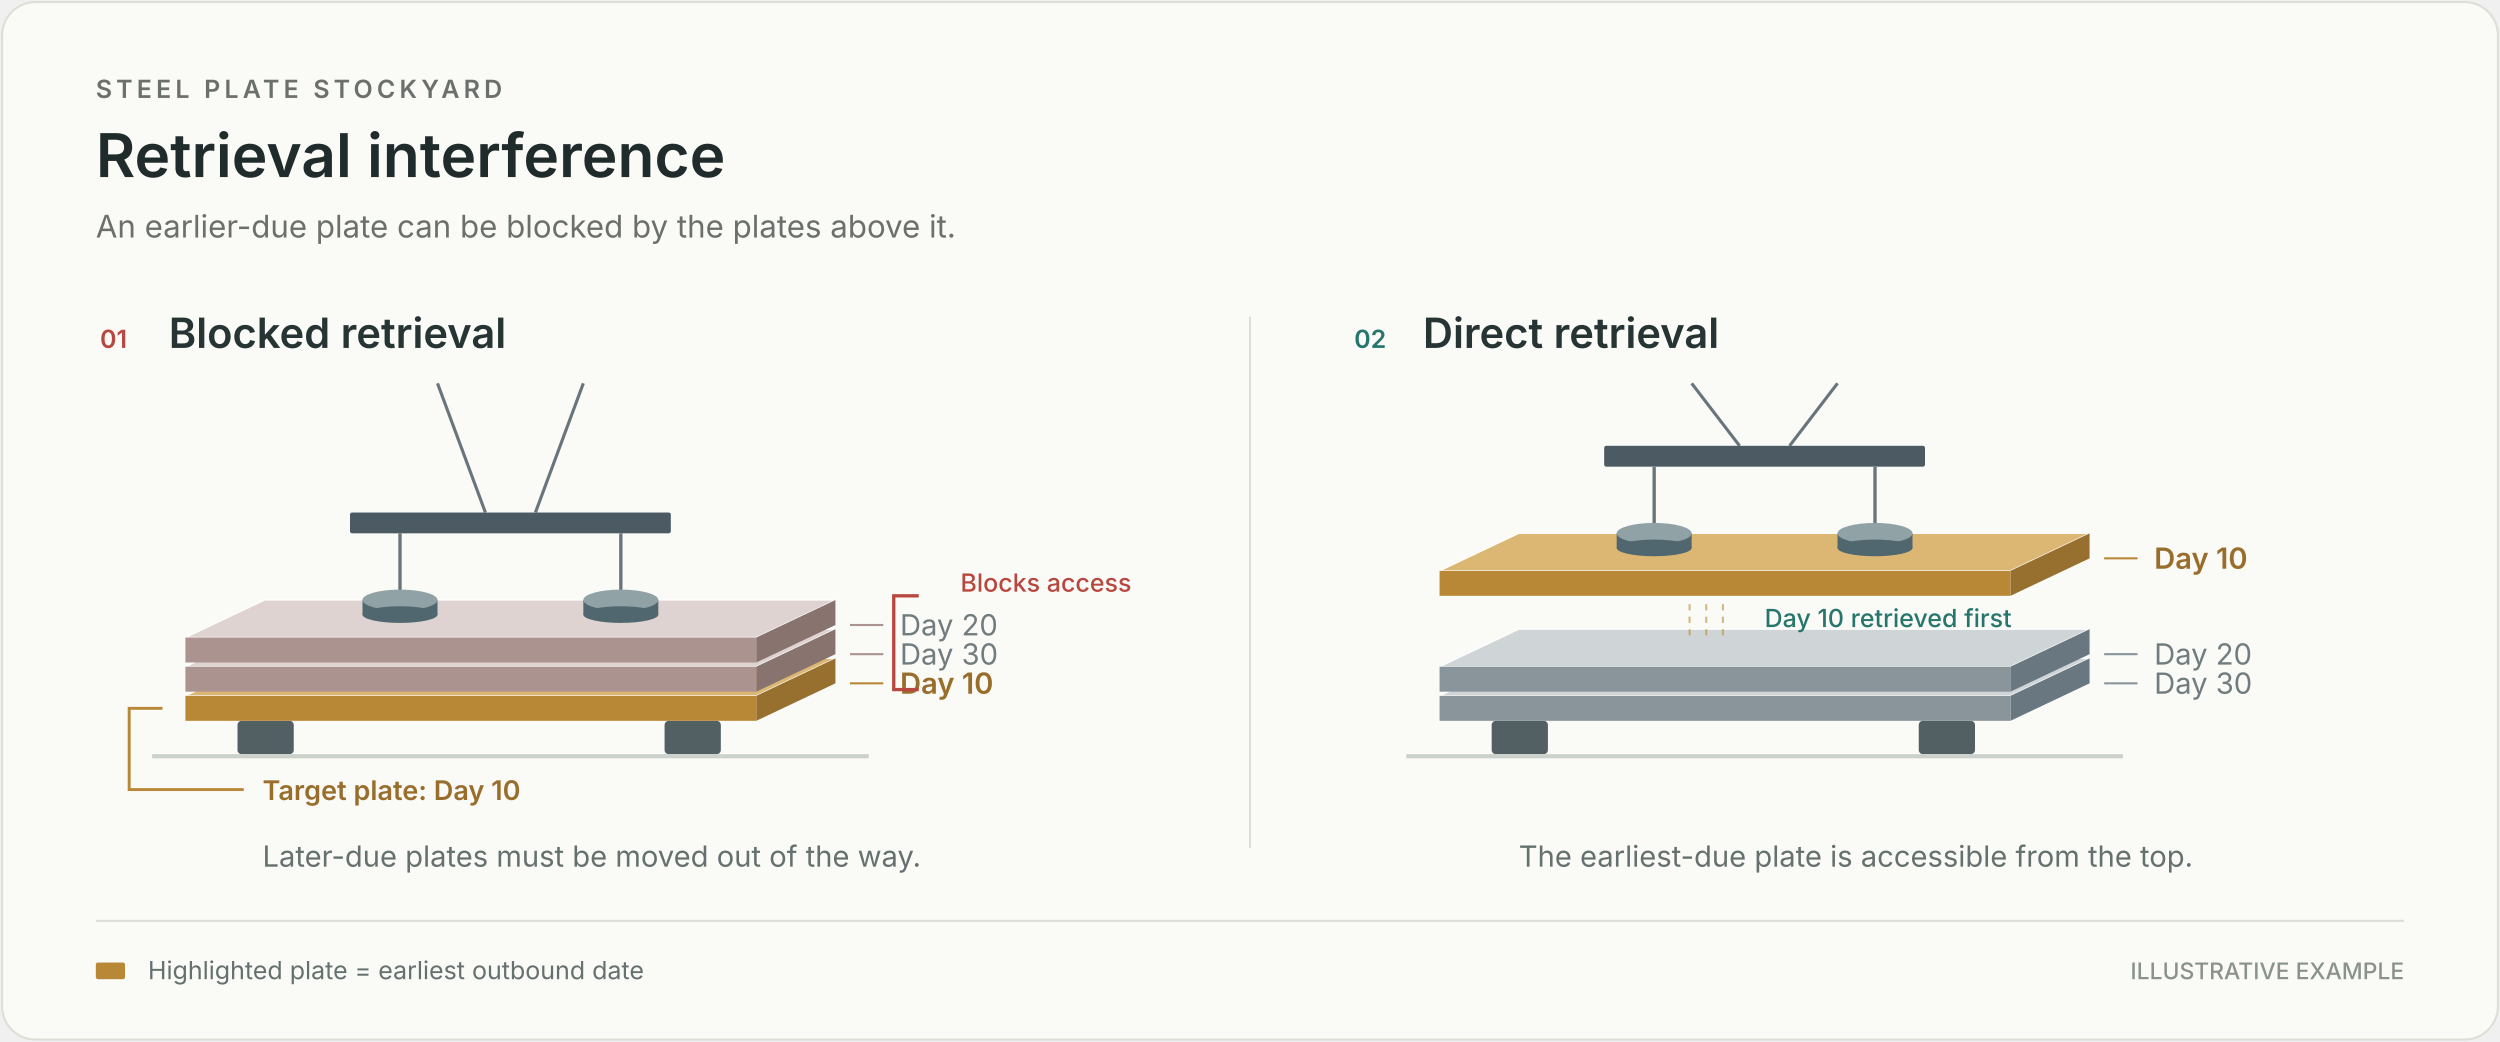
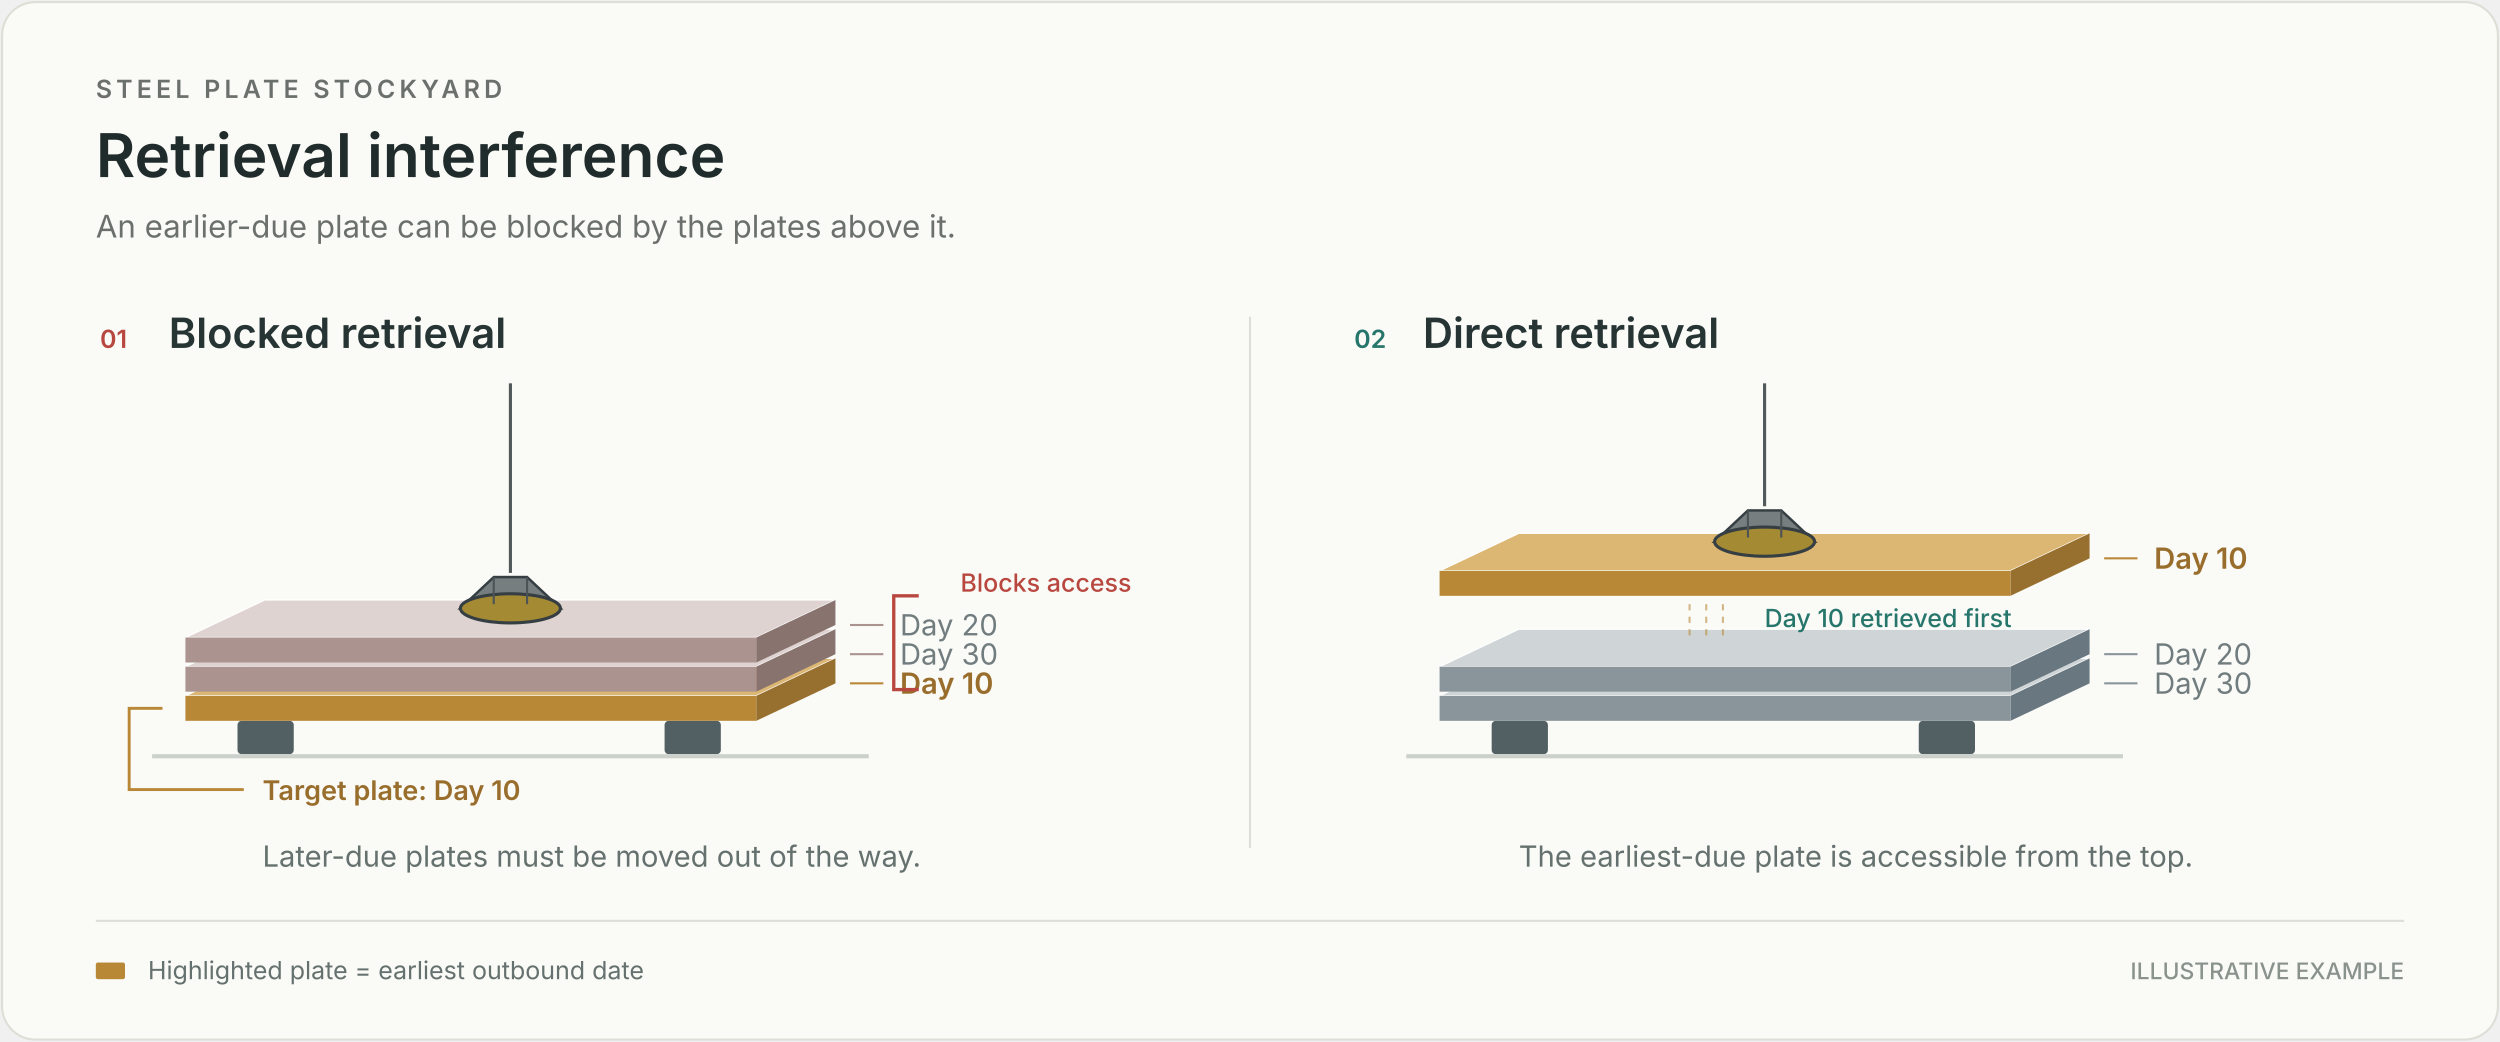
<svg xmlns="http://www.w3.org/2000/svg" width="1200" height="500" viewBox="0 0 1200 500" role="img" aria-labelledby="title desc">
  <defs>
    <marker id="arrow" viewBox="0 0 10 10" refX="8" refY="5" markerWidth="6" markerHeight="6" orient="auto">
      <path d="M0 0L10 5L0 10z" fill="#b8483f" />
    </marker>
  </defs>
  <rect x="1" y="1" width="1198" height="498" rx="16" fill="#fafaf7" stroke="#deded7" />
  <g font-family="Inter, Segoe UI, Arial, sans-serif">
    <text x="46" y="47" font-size="12" letter-spacing="2" fill="#6b706c" font-weight="600">STEEL PLATE STOCKYARD</text>
    <text x="46" y="85" font-size="29" fill="#202b2b" font-weight="600">Retrieval interference</text>
    <text x="46" y="114" font-size="15" fill="#6b706c">An earlier-due plate can be blocked by the plates above it.</text>
    <line x1="600" y1="152" x2="600" y2="407" stroke="#dcded8" />
    <text x="48" y="167" fill="#b8483f" font-size="12" font-weight="600" text-anchor="start">01</text>
    <text x="81" y="167" fill="#263434" font-size="20" font-weight="600" text-anchor="start">Blocked retrieval</text>
    <text x="650" y="167" fill="#27766c" font-size="12" font-weight="600" text-anchor="start">02</text>
    <text x="683" y="167" fill="#263434" font-size="20" font-weight="600" text-anchor="start">Direct retrieval</text>
    <rect x="114" y="346" width="27" height="16" rx="2" fill="#526064" />
    <rect x="319" y="346" width="27" height="16" rx="2" fill="#526064" />
    <path d="M73 363H417" stroke="#ccd1cb" stroke-width="2" />
    <path d="M89 334l38 -18h274l-38 18z" fill="#dcb773" stroke="#ffffff" stroke-width=".6" />
    <path d="M363 334l38 -18v12l-38 18z" fill="#976f2e" />
    <path d="M89 334h274v12H89z" fill="#b98837" />
    <path d="M408 328h16" stroke="#b98837" />
    <text x="432" y="333" fill="#996e2c" font-size="14" font-weight="600" text-anchor="start">Day 10</text>
    <path d="M89 320l38 -18h274l-38 18z" fill="#ded3d1" stroke="#ffffff" stroke-width=".6" />
    <path d="M363 320l38 -18v12l-38 18z" fill="#88736f" />
    <path d="M89 320h274v12H89z" fill="#ab9390" />
    <path d="M408 314h16" stroke="#ab9390" />
    <text x="432" y="319" fill="#717c7e" font-size="14" font-weight="400" text-anchor="start">Day 30</text>
    <path d="M89 306l38 -18h274l-38 18z" fill="#ded3d1" stroke="#ffffff" stroke-width=".6" />
    <path d="M363 306l38 -18v12l-38 18z" fill="#88736f" />
    <path d="M89 306h274v12H89z" fill="#ab9390" />
    <path d="M408 300h16" stroke="#ab9390" />
    <text x="432" y="305" fill="#717c7e" font-size="14" font-weight="400" text-anchor="start">Day 20</text>
-     <path d="M210 184L233 246M280 184L257 246" fill="none" stroke="#68757b" stroke-width="1.5" />
-     <rect x="168" y="246" width="154" height="10" rx="1" fill="#4c5b63" />
-     <path d="M192 256V284" stroke="#68757b" stroke-width="1.6" />
-     <rect x="174" y="288" width="36" height="7" fill="#50676f" />
-     <ellipse cx="192" cy="288" rx="18" ry="5" fill="#91a2a6" />
-     <ellipse cx="192" cy="295" rx="18" ry="4" fill="#50676f" />
-     <path d="M298 256V284" stroke="#68757b" stroke-width="1.6" />
-     <rect x="280" y="288" width="36" height="7" fill="#50676f" />
-     <ellipse cx="298" cy="288" rx="18" ry="5" fill="#91a2a6" />
-     <ellipse cx="298" cy="295" rx="18" ry="4" fill="#50676f" />
+     <path d="M245 184V275" fill="none" stroke="#51595b" stroke-width="1.5" />
+     <path d="M237 277L221 292H269L253 277Z" fill="#777e80" stroke="#353e42" stroke-width="1.2" />
+     <ellipse cx="245" cy="292" rx="24" ry="7" fill="#a58a34" stroke="#353e42" stroke-width="1.5" />
+     <path d="M237 277V290M253 277V290" stroke="#4b5356" stroke-width="1" />
    <path d="M441 286h-12v45h12" fill="none" stroke="#b8483f" stroke-width="1.6" />
    <text x="461" y="284" fill="#b8483f" font-size="12" font-weight="500" text-anchor="start">Blocks access</text>
    <path d="M78 340h-16v39h55" fill="none" stroke="#b98837" stroke-width="1.4" />
    <text x="126" y="384" fill="#996e2c" font-size="13" font-weight="600" text-anchor="start">Target plate: Day 10</text>
    <rect x="716" y="346" width="27" height="16" rx="2" fill="#526064" />
    <rect x="921" y="346" width="27" height="16" rx="2" fill="#526064" />
    <path d="M675 363H1019" stroke="#ccd1cb" stroke-width="2" />
    <path d="M691 334l38 -18h274l-38 18z" fill="#cfd5d7" stroke="#ffffff" stroke-width=".6" />
    <path d="M965 334l38 -18v12l-38 18z" fill="#697780" />
    <path d="M691 334h274v12H691z" fill="#89959b" />
    <path d="M1010 328h16" stroke="#89959b" />
    <text x="1034" y="333" fill="#717c7e" font-size="14" font-weight="400" text-anchor="start">Day 30</text>
    <path d="M691 320l38 -18h274l-38 18z" fill="#cfd5d7" stroke="#ffffff" stroke-width=".6" />
    <path d="M965 320l38 -18v12l-38 18z" fill="#697780" />
    <path d="M691 320h274v12H691z" fill="#89959b" />
    <path d="M1010 314h16" stroke="#89959b" />
    <text x="1034" y="319" fill="#717c7e" font-size="14" font-weight="400" text-anchor="start">Day 20</text>
    <path d="M691 274l38 -18h274l-38 18z" fill="#dcb773" stroke="#ffffff" stroke-width=".6" />
    <path d="M965 274l38 -18v12l-38 18z" fill="#976f2e" />
    <path d="M691 274h274v12H691z" fill="#b98837" />
    <path d="M1010 268h16" stroke="#b98837" />
    <text x="1034" y="273" fill="#996e2c" font-size="14" font-weight="600" text-anchor="start">Day 10</text>
-     <path d="M812 184L835 214M882 184L859 214" fill="none" stroke="#68757b" stroke-width="1.5" />
-     <rect x="770" y="214" width="154" height="10" rx="1" fill="#4c5b63" />
-     <path d="M794 224V252" stroke="#68757b" stroke-width="1.6" />
-     <rect x="776" y="256" width="36" height="7" fill="#50676f" />
-     <ellipse cx="794" cy="256" rx="18" ry="5" fill="#91a2a6" />
-     <ellipse cx="794" cy="263" rx="18" ry="4" fill="#50676f" />
-     <path d="M900 224V252" stroke="#68757b" stroke-width="1.6" />
-     <rect x="882" y="256" width="36" height="7" fill="#50676f" />
-     <ellipse cx="900" cy="256" rx="18" ry="5" fill="#91a2a6" />
-     <ellipse cx="900" cy="263" rx="18" ry="4" fill="#50676f" />
+     <path d="M847 184V243" fill="none" stroke="#51595b" stroke-width="1.5" />
+     <path d="M839 245L823 260H871L855 245Z" fill="#777e80" stroke="#353e42" stroke-width="1.2" />
+     <ellipse cx="847" cy="260" rx="24" ry="7" fill="#a58a34" stroke="#353e42" stroke-width="1.5" />
+     <path d="M839 245V258M855 245V258" stroke="#4b5356" stroke-width="1" />
    <path d="M811 290V307M819 290V307M827 290V307" stroke="#b98837" stroke-width="1" stroke-dasharray="3 3" opacity=".6" />
    <text x="847" y="301" fill="#27766c" font-size="12" font-weight="500" text-anchor="start">Day 10 retrieved first</text>
    <text x="126" y="416" fill="#65716e" font-size="14" font-weight="400" text-anchor="start">Later-due plates must be moved out of the way.</text>
    <text x="729" y="416" fill="#65716e" font-size="14" font-weight="400" text-anchor="start">The earliest-due plate is accessible from the top.</text>
    <line x1="46" y1="442" x2="1154" y2="442" stroke="#dcded8" />
    <rect x="46" y="462" width="14" height="8" rx="1" fill="#b98837" />
    <text x="71" y="470" fill="#65716e" font-size="12" font-weight="400" text-anchor="start">Highlighted plate = earliest outbound date</text>
    <text x="1154" y="470" fill="#8a928c" font-size="11" font-weight="500" text-anchor="end">ILLUSTRATIVE EXAMPLE</text>
  </g>
</svg>
